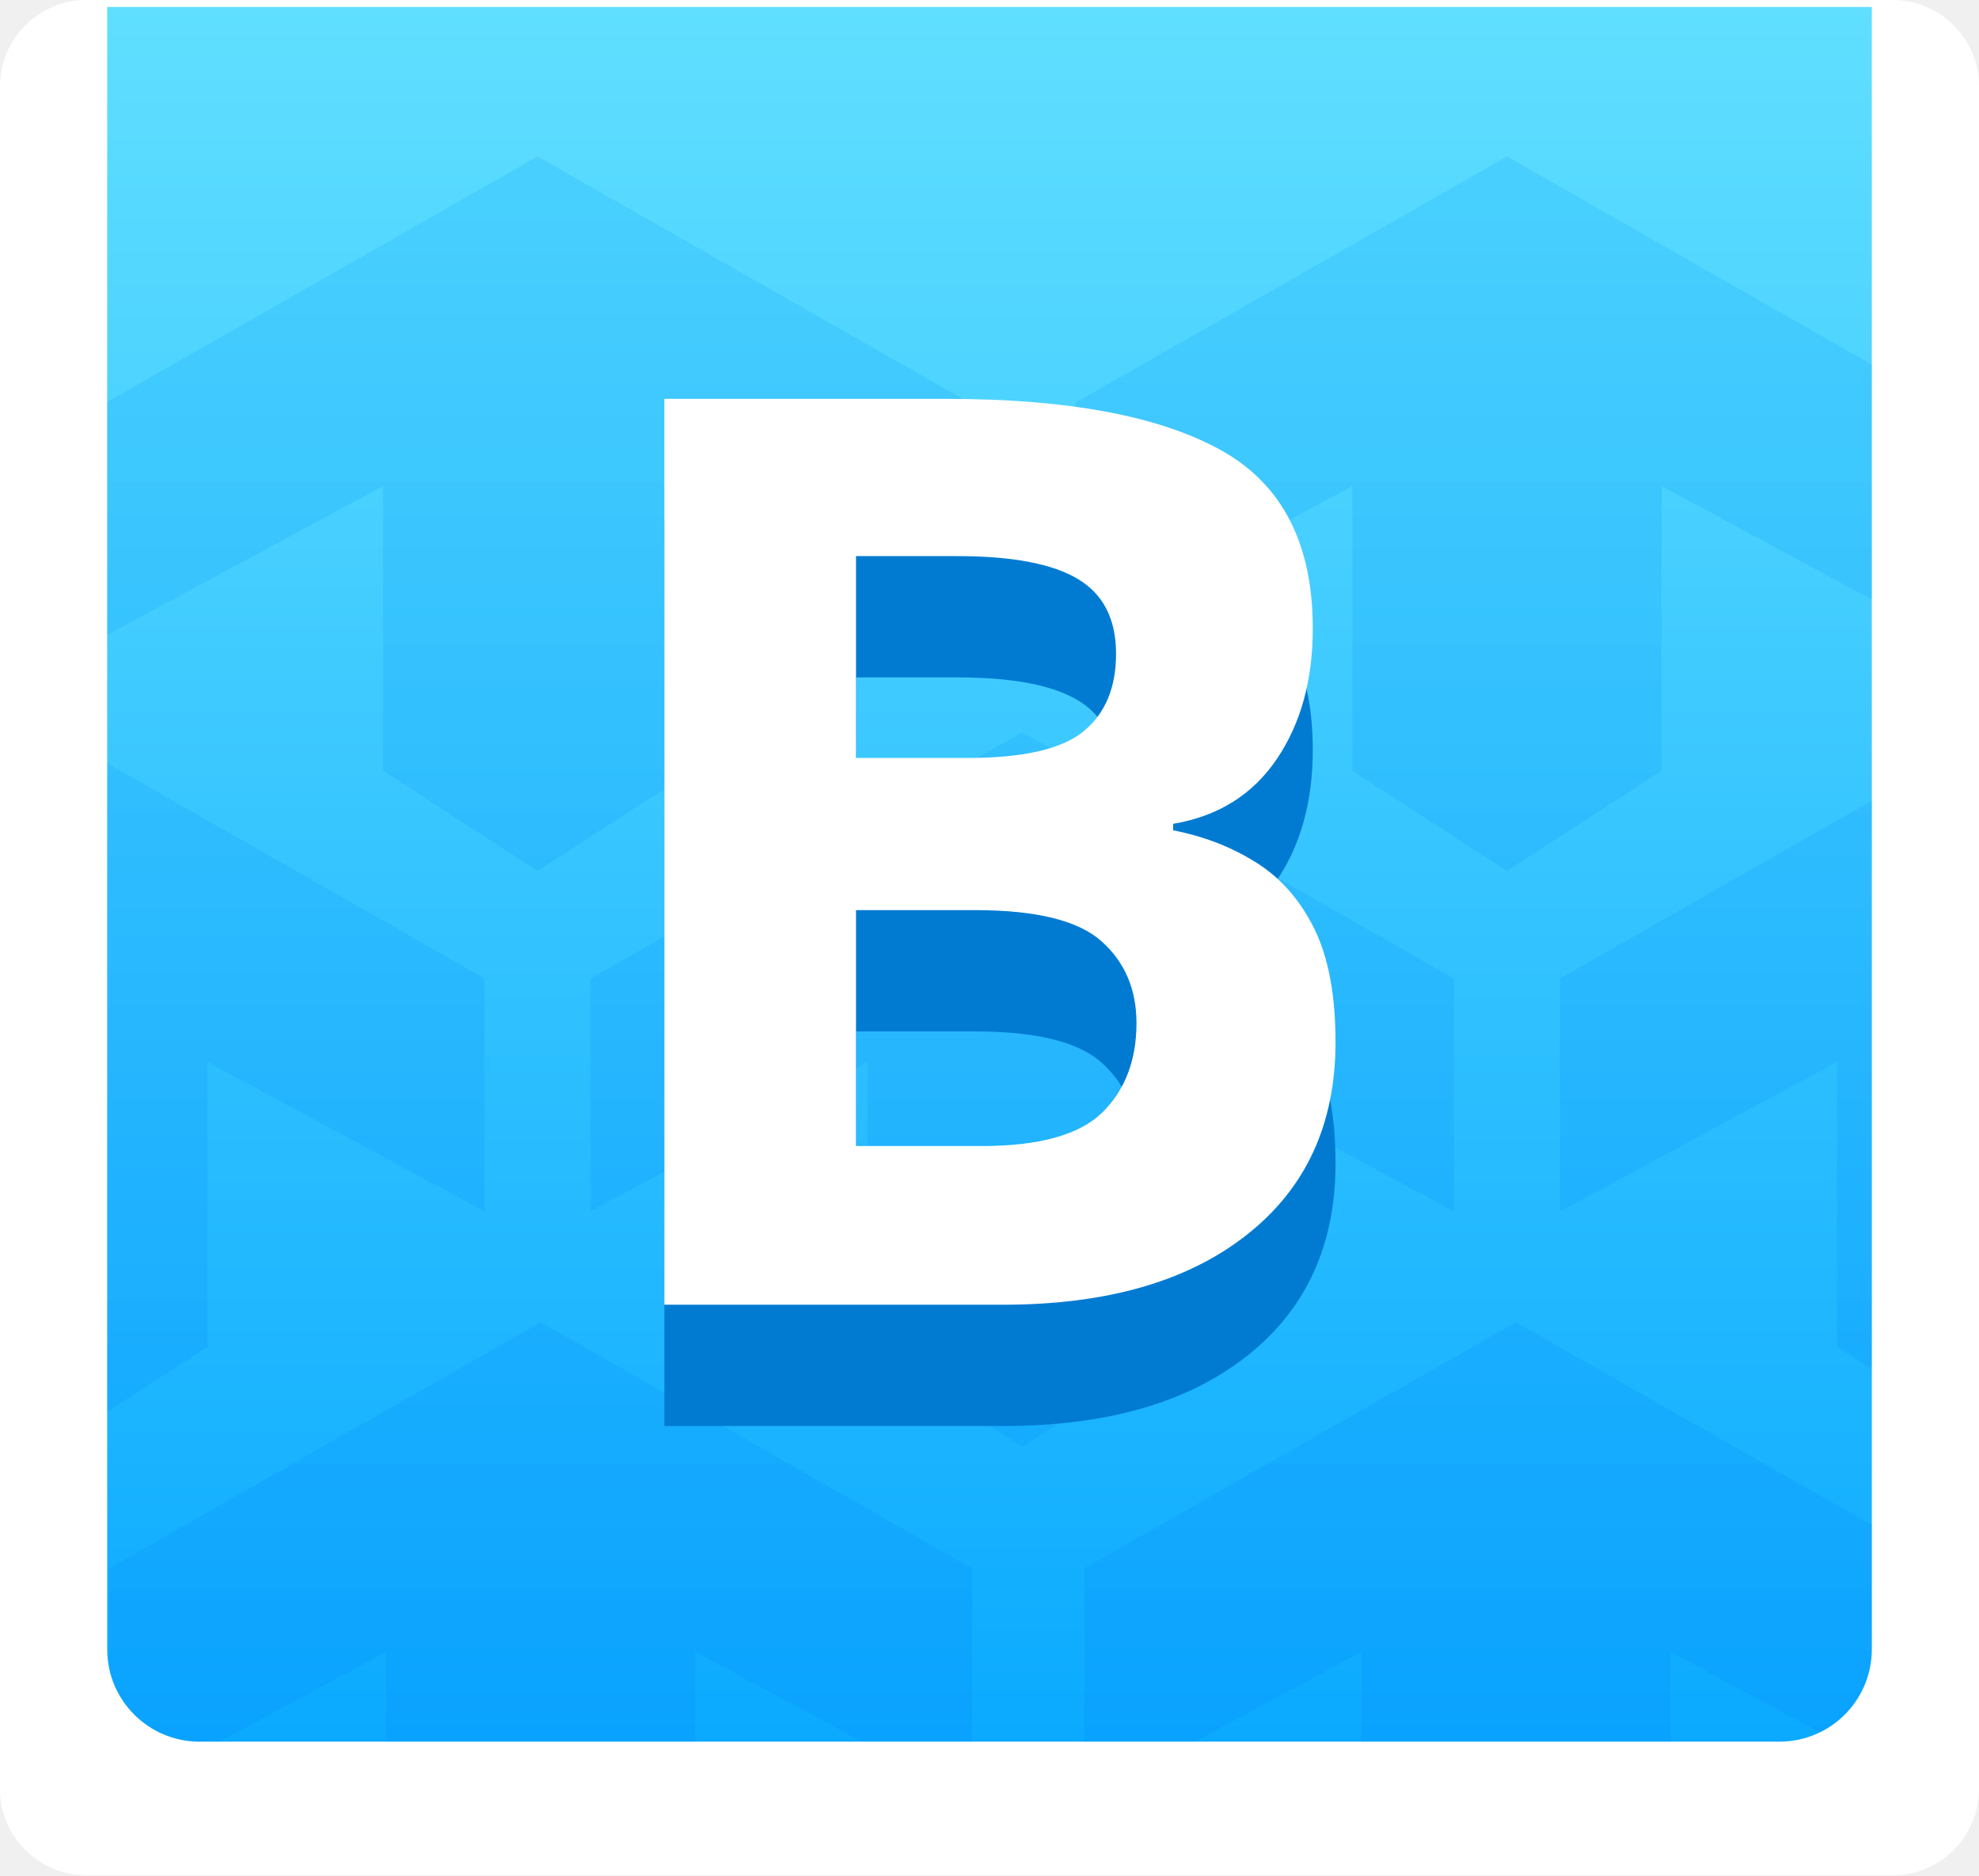
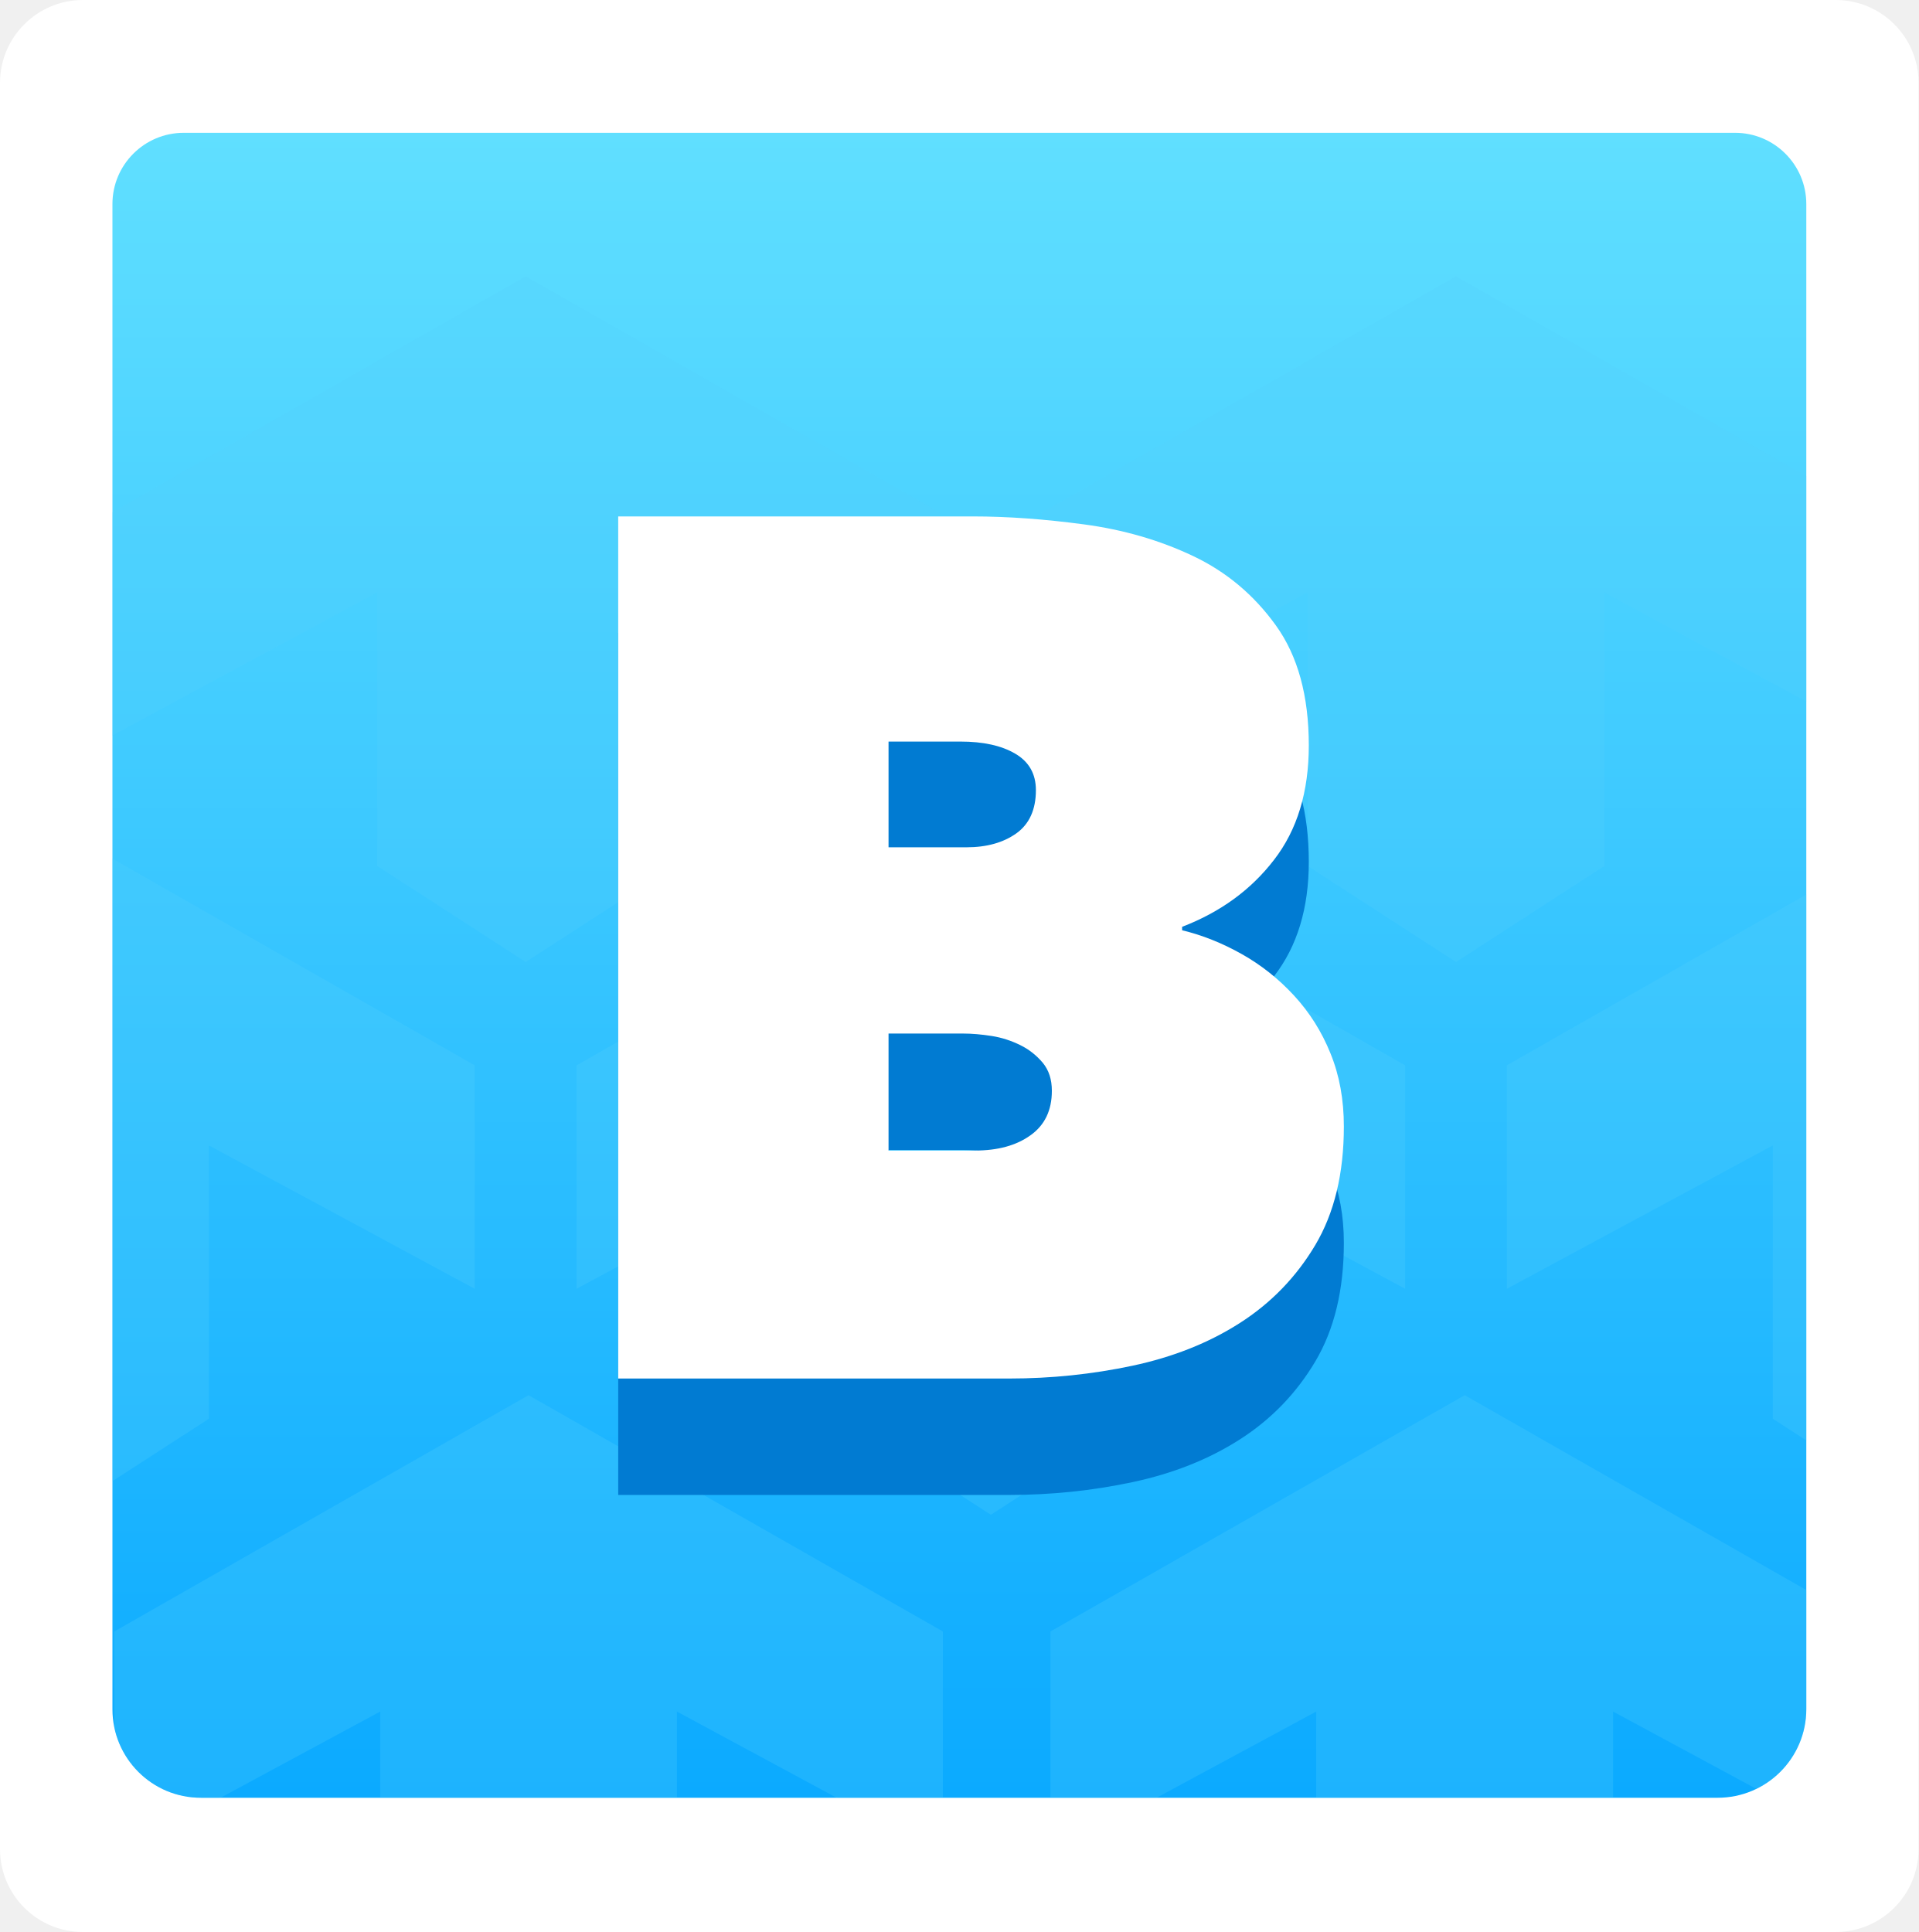
- <svg xmlns="http://www.w3.org/2000/svg" viewBox="0 0 133.29 126.31">
-   <defs>
-     <style>.cls-1{fill:none;}.cls-2{isolation:isolate;}.cls-3,.cls-9{fill:#fff;}.cls-4{fill:url(#Degradado_sin_nombre_32);}.cls-5{clip-path:url(#clip-path);}.cls-6{opacity:0.25;mix-blend-mode:multiply;}.cls-7{fill:#53cffc;}.cls-8,.cls-9{font-size:85.45px;font-family:AvenirNext-Heavy, Avenir Next;font-weight:800;}.cls-8{fill:#017bd2;}</style>
-     <linearGradient id="Degradado_sin_nombre_32" x1="1266.42" y1="4660.09" x2="1383.26" y2="4660.09" gradientTransform="translate(-1258.2 -4601.2)" gradientUnits="userSpaceOnUse">
-       <stop offset="0" stop-color="#60dfff" />
-       <stop offset="1" stop-color="#0baaff" />
-     </linearGradient>
-     <clipPath id="clip-path">
-       <path class="cls-1" d="M8.22-.53H118.84a6.22,6.22,0,0,1,6.22,6.22V112.1a6.22,6.22,0,0,1-6.22,6.22H8.22a0,0,0,0,1,0,0V-.53A0,0,0,0,1,8.22-.53Z" transform="translate(125.54 -7.75) rotate(90)" />
-     </clipPath>
-   </defs>
-   <g class="cls-2">
-     <g id="INTERFACE">
-       <rect class="cls-3" width="133.29" height="126.31" rx="5.82" />
-       <path class="cls-4" d="M8.22-.53H118.84a6.22,6.22,0,0,1,6.22,6.22V112.1a6.22,6.22,0,0,1-6.22,6.22H8.22a0,0,0,0,1,0,0V-.53A0,0,0,0,1,8.22-.53Z" transform="translate(125.54 -7.75) rotate(90)" />
-       <g class="cls-5">
-         <g class="cls-6">
-           <polygon class="cls-7" points="36.21 10.54 7.14 27.12 7.14 42.8 25.8 32.74 25.8 51.92 36.21 58.66 46.63 51.92 46.63 32.74 65.28 42.8 65.28 27.12 36.21 10.54" />
-           <polygon class="cls-7" points="101.5 10.54 72.43 27.12 72.43 42.8 91.08 32.74 91.08 51.92 101.5 58.66 111.91 51.92 111.91 32.74 130.56 42.8 130.56 27.12 101.5 10.54" />
+ <svg xmlns="http://www.w3.org/2000/svg" xmlns:xlink="http://www.w3.org/1999/xlink" version="1.1" x="0px" y="0px" viewBox="0 0 134.63 135.58" style="enable-background:new 0 0 134.63 135.58;" xml:space="preserve">
+   <style type="text/css">
+ 	.st0{clip-path:url(#XMLID_3_);}
+ 	.st1{opacity:0.25;clip-path:url(#SVGID_2_);}
+ 	.st2{fill:#F6D968;}
+ 	.st3{fill:#B98601;}
+ 	.st4{fill:#FFFFFF;}
+ 	.st5{clip-path:url(#XMLID_5_);}
+ 	.st6{opacity:0.25;clip-path:url(#SVGID_4_);}
+ 	.st7{clip-path:url(#XMLID_7_);}
+ 	.st8{opacity:0.25;clip-path:url(#SVGID_6_);}
+ 	.st9{opacity:0.25;clip-path:url(#XMLID_10_);}
+ 	.st10{opacity:0.25;clip-path:url(#XMLID_12_);}
+ 	.st11{opacity:0.25;clip-path:url(#XMLID_14_);}
+ 	.st12{fill:url(#SVGID_7_);}
+ 	.st13{fill:url(#SVGID_8_);}
+ 	.st14{fill:url(#SVGID_9_);}
+ 	.st15{fill:url(#SVGID_10_);}
+ 	.st16{opacity:0.7;fill:#60DFFF;}
+ 	.st17{fill:url(#SVGID_11_);}
+ 	.st18{fill:#D7F7FF;}
+ 	.st19{fill:url(#SVGID_12_);}
+ 	.st20{fill:url(#SVGID_13_);}
+ 	.st21{opacity:0.25;clip-path:url(#SVGID_15_);}
+ 	.st22{fill:#53CFFC;}
+ 	.st23{fill:#017BD2;}
+ 	.st24{fill:url(#SVGID_16_);}
+ 	.st25{opacity:0.25;}
+ 	.st26{clip-path:url(#SVGID_18_);}
+ 	.st27{fill:url(#SVGID_19_);}
+ 	.st28{opacity:0.25;clip-path:url(#SVGID_21_);}
+ 	.st29{fill:url(#SVGID_22_);}
+ 	.st30{clip-path:url(#SVGID_24_);}
+ 	.st31{fill:url(#SVGID_25_);}
+ 	.st32{opacity:0.25;clip-path:url(#SVGID_27_);}
+ 	.st33{fill:url(#SVGID_28_);}
+ 	.st34{clip-path:url(#SVGID_30_);}
+ 	.st35{fill:url(#SVGID_31_);}
+ 	.st36{opacity:0.25;clip-path:url(#SVGID_33_);}
+ 	.st37{fill:url(#SVGID_34_);}
+ 	.st38{clip-path:url(#SVGID_36_);}
+ 	.st39{fill:#60DFFF;}
+ 	.st40{fill:url(#SVGID_37_);}
+ 	.st41{opacity:0.25;clip-path:url(#SVGID_39_);}
+ 	.st42{fill:url(#SVGID_40_);}
+ 	.st43{opacity:0.25;clip-path:url(#SVGID_42_);}
+ 	.st44{fill:url(#SVGID_43_);}
+ 	.st45{fill:#1E3865;}
+ </style>
+   <g id="FONDOS">
+ </g>
+   <g id="PERSONAJES">
+ </g>
+   <g id="INTERFACE">
+     <g>
+       <path class="st4" d="M128.81,135.58H5.82c-3.22,0-5.82-2.61-5.82-5.82V5.82C0,2.61,2.61,0,5.82,0h122.99    c3.22,0,5.82,2.61,5.82,5.82v123.93C134.63,132.97,132.03,135.58,128.81,135.58z" />
+       <g>
+         <g>
+           <g>
+             <linearGradient id="SVGID_2_" gradientUnits="userSpaceOnUse" x1="815.686" y1="8122.9" x2="932.531" y2="8122.9" gradientTransform="matrix(0 1 -1 0 8190.217 -806.3636)">
+               <stop offset="0" style="stop-color:#60DFFF" />
+               <stop offset="1" style="stop-color:#0BAAFF" />
+             </linearGradient>
+             <path style="fill:url(#SVGID_2_);" d="M7.89,119.95V14.32c0-2.76,2.24-5,5-5h108.86c2.76,0,5,2.24,5,5v105.62       c0,3.44-2.79,6.22-6.22,6.22H14.11C10.67,126.17,7.89,123.38,7.89,119.95z" />
+             <g>
+               <defs>
+                 <path id="SVGID_14_" d="M7.89,119.95V16.28c0-3.84,3.12-6.96,6.96-6.96h104.94c3.84,0,6.96,3.12,6.96,6.96v103.66         c0,3.44-2.79,6.22-6.22,6.22H14.11C10.67,126.17,7.89,123.38,7.89,119.95z" />
+               </defs>
+               <clipPath id="SVGID_4_">
+                 <use xlink:href="#SVGID_14_" style="overflow:visible;" />
+               </clipPath>
+               <g class="st6">
+                 <polygon class="st22" points="36.89,19.39 7.82,35.97 7.82,51.65 26.47,41.58 26.47,60.77 36.89,67.51 47.3,60.77          47.3,41.58 65.96,51.65 65.96,35.97        " />
+                 <polygon class="st22" points="102.17,19.39 73.1,35.97 73.1,51.65 91.76,41.58 91.76,60.77 102.17,67.51 112.58,60.77          112.58,41.58 131.24,51.65 131.24,35.97        " />
+               </g>
+               <g class="st6">
+                 <polygon class="st22" points="4.25,58.18 -24.82,74.76 -24.82,90.44 -6.17,80.38 -6.17,99.56 4.25,106.3 14.66,99.56          14.66,80.38 33.31,90.44 33.31,74.76        " />
+                 <polygon class="st22" points="69.53,58.18 40.46,74.76 40.46,90.44 59.11,80.38 59.11,99.56 69.53,106.3 79.94,99.56          79.94,80.38 98.6,90.44 98.6,74.76        " />
+                 <polygon class="st22" points="134.81,58.18 105.74,74.76 105.74,90.44 124.4,80.38 124.4,99.56 134.81,106.3 145.22,99.56          145.22,80.38 163.88,90.44 163.88,74.76        " />
+               </g>
+               <g class="st6">
+                 <polygon class="st22" points="37.09,97.91 8.02,114.49 8.02,130.18 26.68,120.11 26.68,139.29 37.09,146.04 47.5,139.29          47.5,120.11 66.16,130.18 66.16,114.49        " />
+                 <polygon class="st22" points="102.78,97.91 73.71,114.49 73.71,130.18 92.36,120.11 92.36,139.29 102.78,146.04          113.19,139.29 113.19,120.11 131.85,130.18 131.85,114.49        " />
+               </g>
+             </g>
+           </g>
        </g>
-         <g class="cls-6">
-           <polygon class="cls-7" points="3.57 49.33 -25.5 65.91 -25.5 81.6 -6.84 71.53 -6.84 90.71 3.57 97.45 13.98 90.71 13.98 71.53 32.64 81.6 32.64 65.91 3.57 49.33" />
-           <polygon class="cls-7" points="68.85 49.33 39.78 65.91 39.78 81.6 58.44 71.53 58.44 90.71 68.85 97.45 79.27 90.71 79.27 71.53 97.92 81.6 97.92 65.91 68.85 49.33" />
-           <polygon class="cls-7" points="134.14 49.33 105.07 65.91 105.07 81.6 123.72 71.53 123.72 90.71 134.14 97.45 144.55 90.71 144.55 71.53 163.21 81.6 163.21 65.91 134.14 49.33" />
-         </g>
-         <g class="cls-6">
-           <polygon class="cls-7" points="36.42 89.06 7.35 105.64 7.35 121.33 26 111.26 26 130.44 36.42 137.19 46.83 130.44 46.83 111.26 65.48 121.33 65.48 105.64 36.42 89.06" />
-           <polygon class="cls-7" points="102.1 89.06 73.03 105.64 73.03 121.33 91.69 111.26 91.69 130.44 102.1 137.19 112.52 130.44 112.52 111.26 131.17 121.33 131.17 105.64 102.1 89.06" />
+         <g>
+           <g>
+             <path class="st23" d="M82.94,73.45c1.42,0.34,2.82,0.9,4.19,1.67s2.59,1.74,3.67,2.91c1.08,1.17,1.94,2.52,2.56,4.06       c0.63,1.54,0.94,3.25,0.94,5.13c0,3.3-0.67,6.08-2.01,8.33c-1.34,2.25-3.11,4.07-5.3,5.47c-2.19,1.4-4.7,2.39-7.52,2.99       c-2.82,0.6-5.71,0.9-8.67,0.9H43.38v-60.5h24.87c2.45,0,5.05,0.19,7.82,0.56c2.76,0.37,5.31,1.11,7.65,2.22       s4.27,2.73,5.81,4.87c1.54,2.14,2.31,4.94,2.31,8.42c0,3.25-0.81,5.93-2.44,8.03c-1.62,2.11-3.77,3.67-6.45,4.7V73.45z        M62.35,60.2v7.43h5.47c1.42,0,2.59-0.33,3.5-0.98c0.91-0.65,1.37-1.67,1.37-3.03c0-1.14-0.48-1.99-1.45-2.56       c-0.97-0.57-2.25-0.85-3.85-0.85H62.35z M62.35,80.71v8.2h6.07c1.59,0,2.89-0.35,3.89-1.07c1-0.71,1.5-1.75,1.5-3.12       c0-0.8-0.21-1.45-0.64-1.97c-0.43-0.51-0.95-0.93-1.58-1.24c-0.63-0.31-1.3-0.53-2.01-0.64c-0.71-0.11-1.38-0.17-2.01-0.17       H62.35z" />
+           </g>
+           <g>
+             <g>
+               <path class="st4" d="M82.94,65.28c1.42,0.34,2.82,0.9,4.19,1.67s2.59,1.74,3.67,2.91c1.08,1.17,1.94,2.52,2.56,4.06        c0.63,1.54,0.94,3.25,0.94,5.13c0,3.3-0.67,6.08-2.01,8.33c-1.34,2.25-3.11,4.07-5.3,5.47c-2.19,1.4-4.7,2.39-7.52,2.99        c-2.82,0.6-5.71,0.9-8.67,0.9H43.38v-60.5h24.87c2.45,0,5.05,0.19,7.82,0.56c2.76,0.37,5.31,1.11,7.65,2.22        s4.27,2.73,5.81,4.87c1.54,2.14,2.31,4.94,2.31,8.42c0,3.25-0.81,5.93-2.44,8.03c-1.62,2.11-3.77,3.67-6.45,4.7V65.28z         M62.35,52.03v7.43h5.47c1.42,0,2.59-0.33,3.5-0.98c0.91-0.65,1.37-1.67,1.37-3.03c0-1.14-0.48-1.99-1.45-2.56        c-0.97-0.57-2.25-0.85-3.85-0.85H62.35z M62.35,72.54v8.2h6.07c1.59,0,2.89-0.35,3.89-1.07c1-0.71,1.5-1.75,1.5-3.12        c0-0.8-0.21-1.45-0.64-1.97c-0.43-0.51-0.95-0.93-1.58-1.24c-0.63-0.31-1.3-0.53-2.01-0.64c-0.71-0.11-1.38-0.17-2.01-0.17        H62.35z" />
+             </g>
+           </g>
        </g>
      </g>
-       <text class="cls-8" transform="translate(37.06 96.05)">B</text>
-       <text class="cls-9" transform="translate(37.06 87.88)">B</text>
    </g>
  </g>
</svg>
